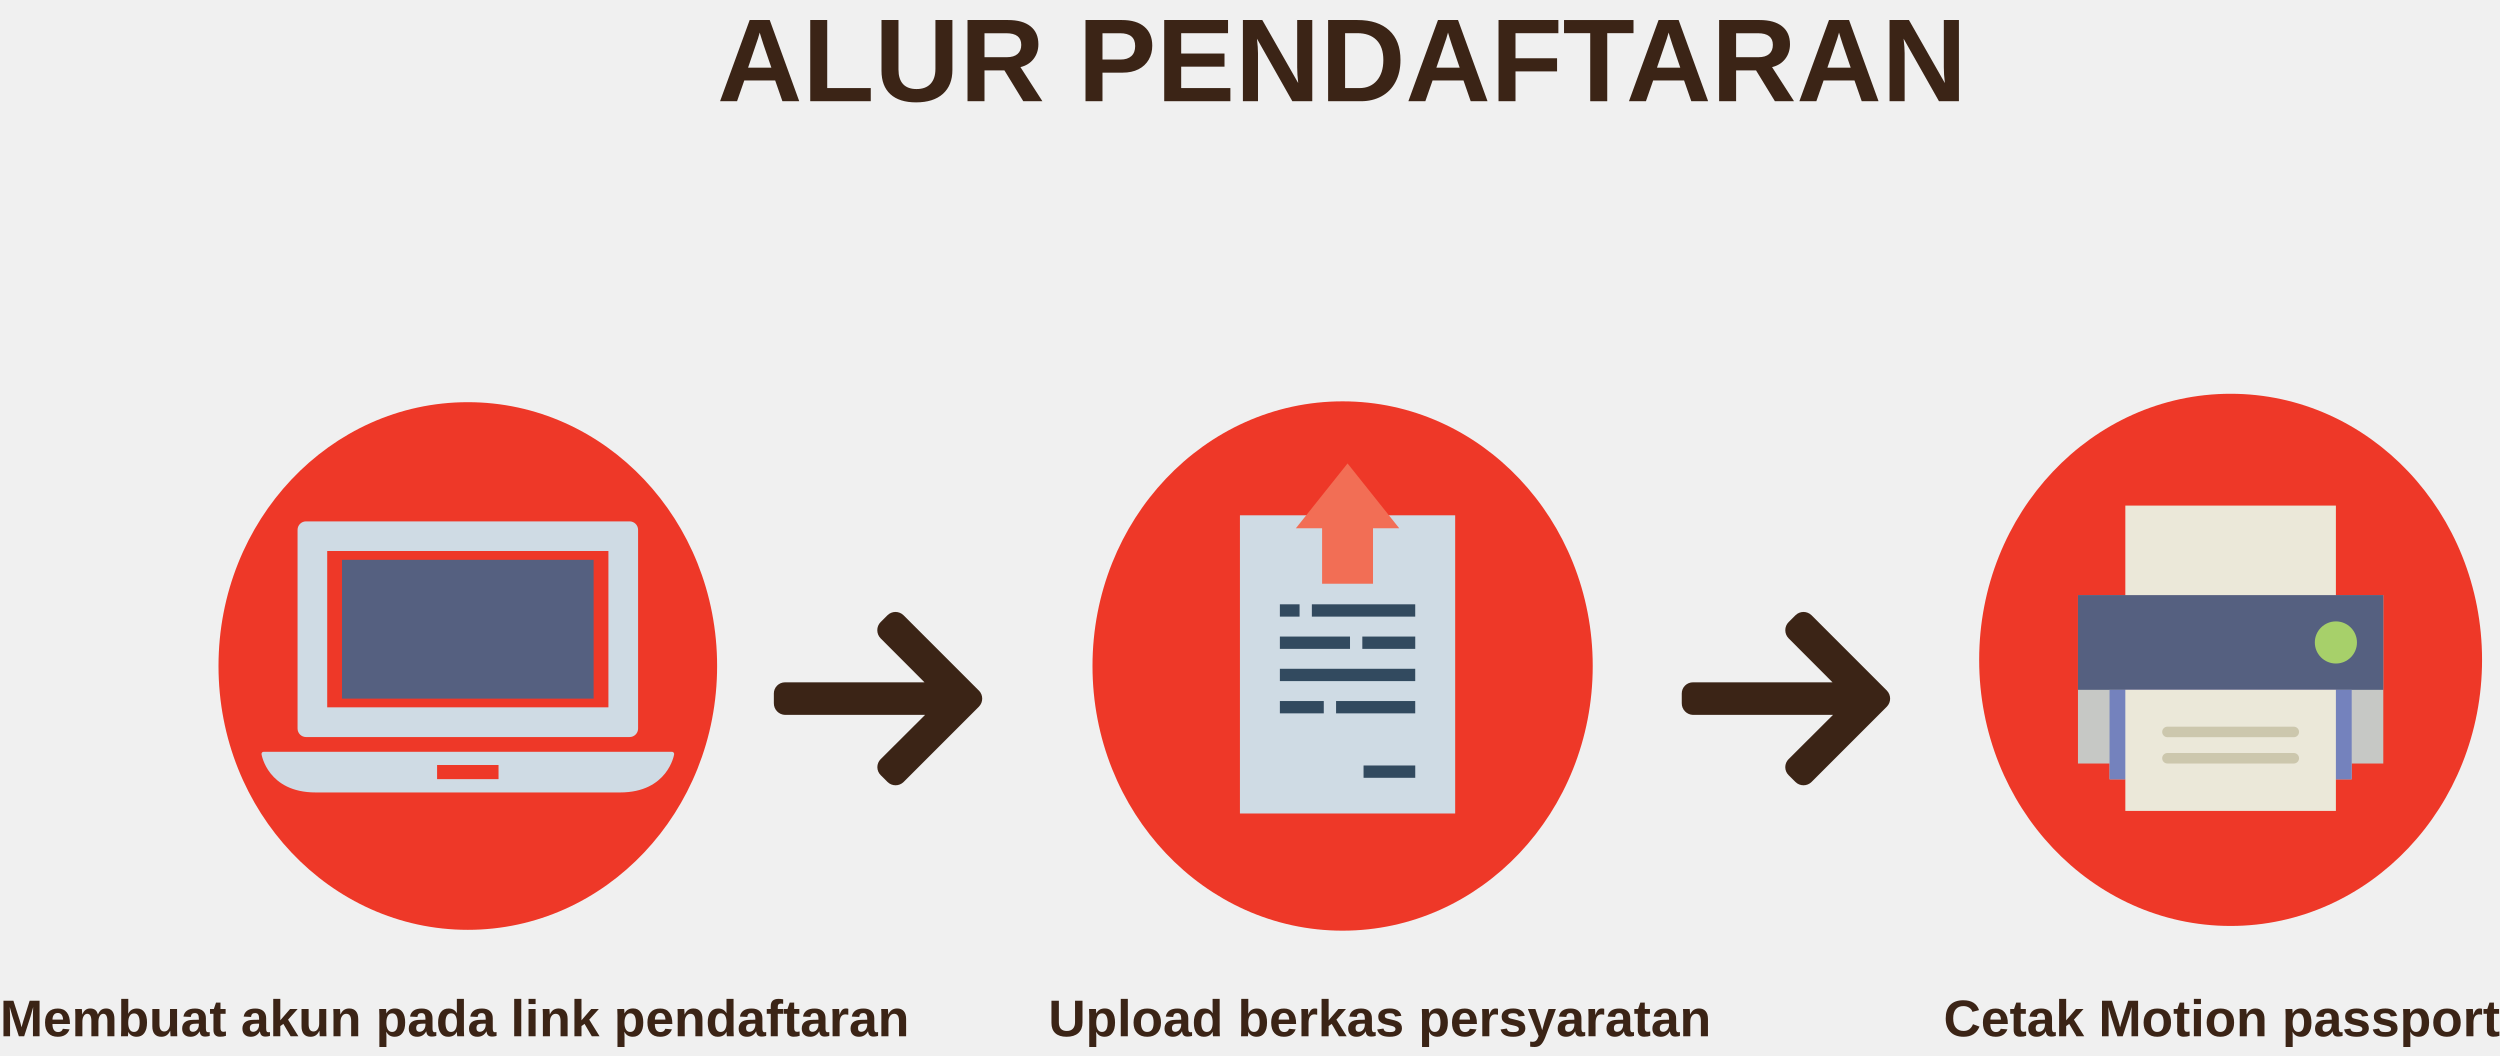
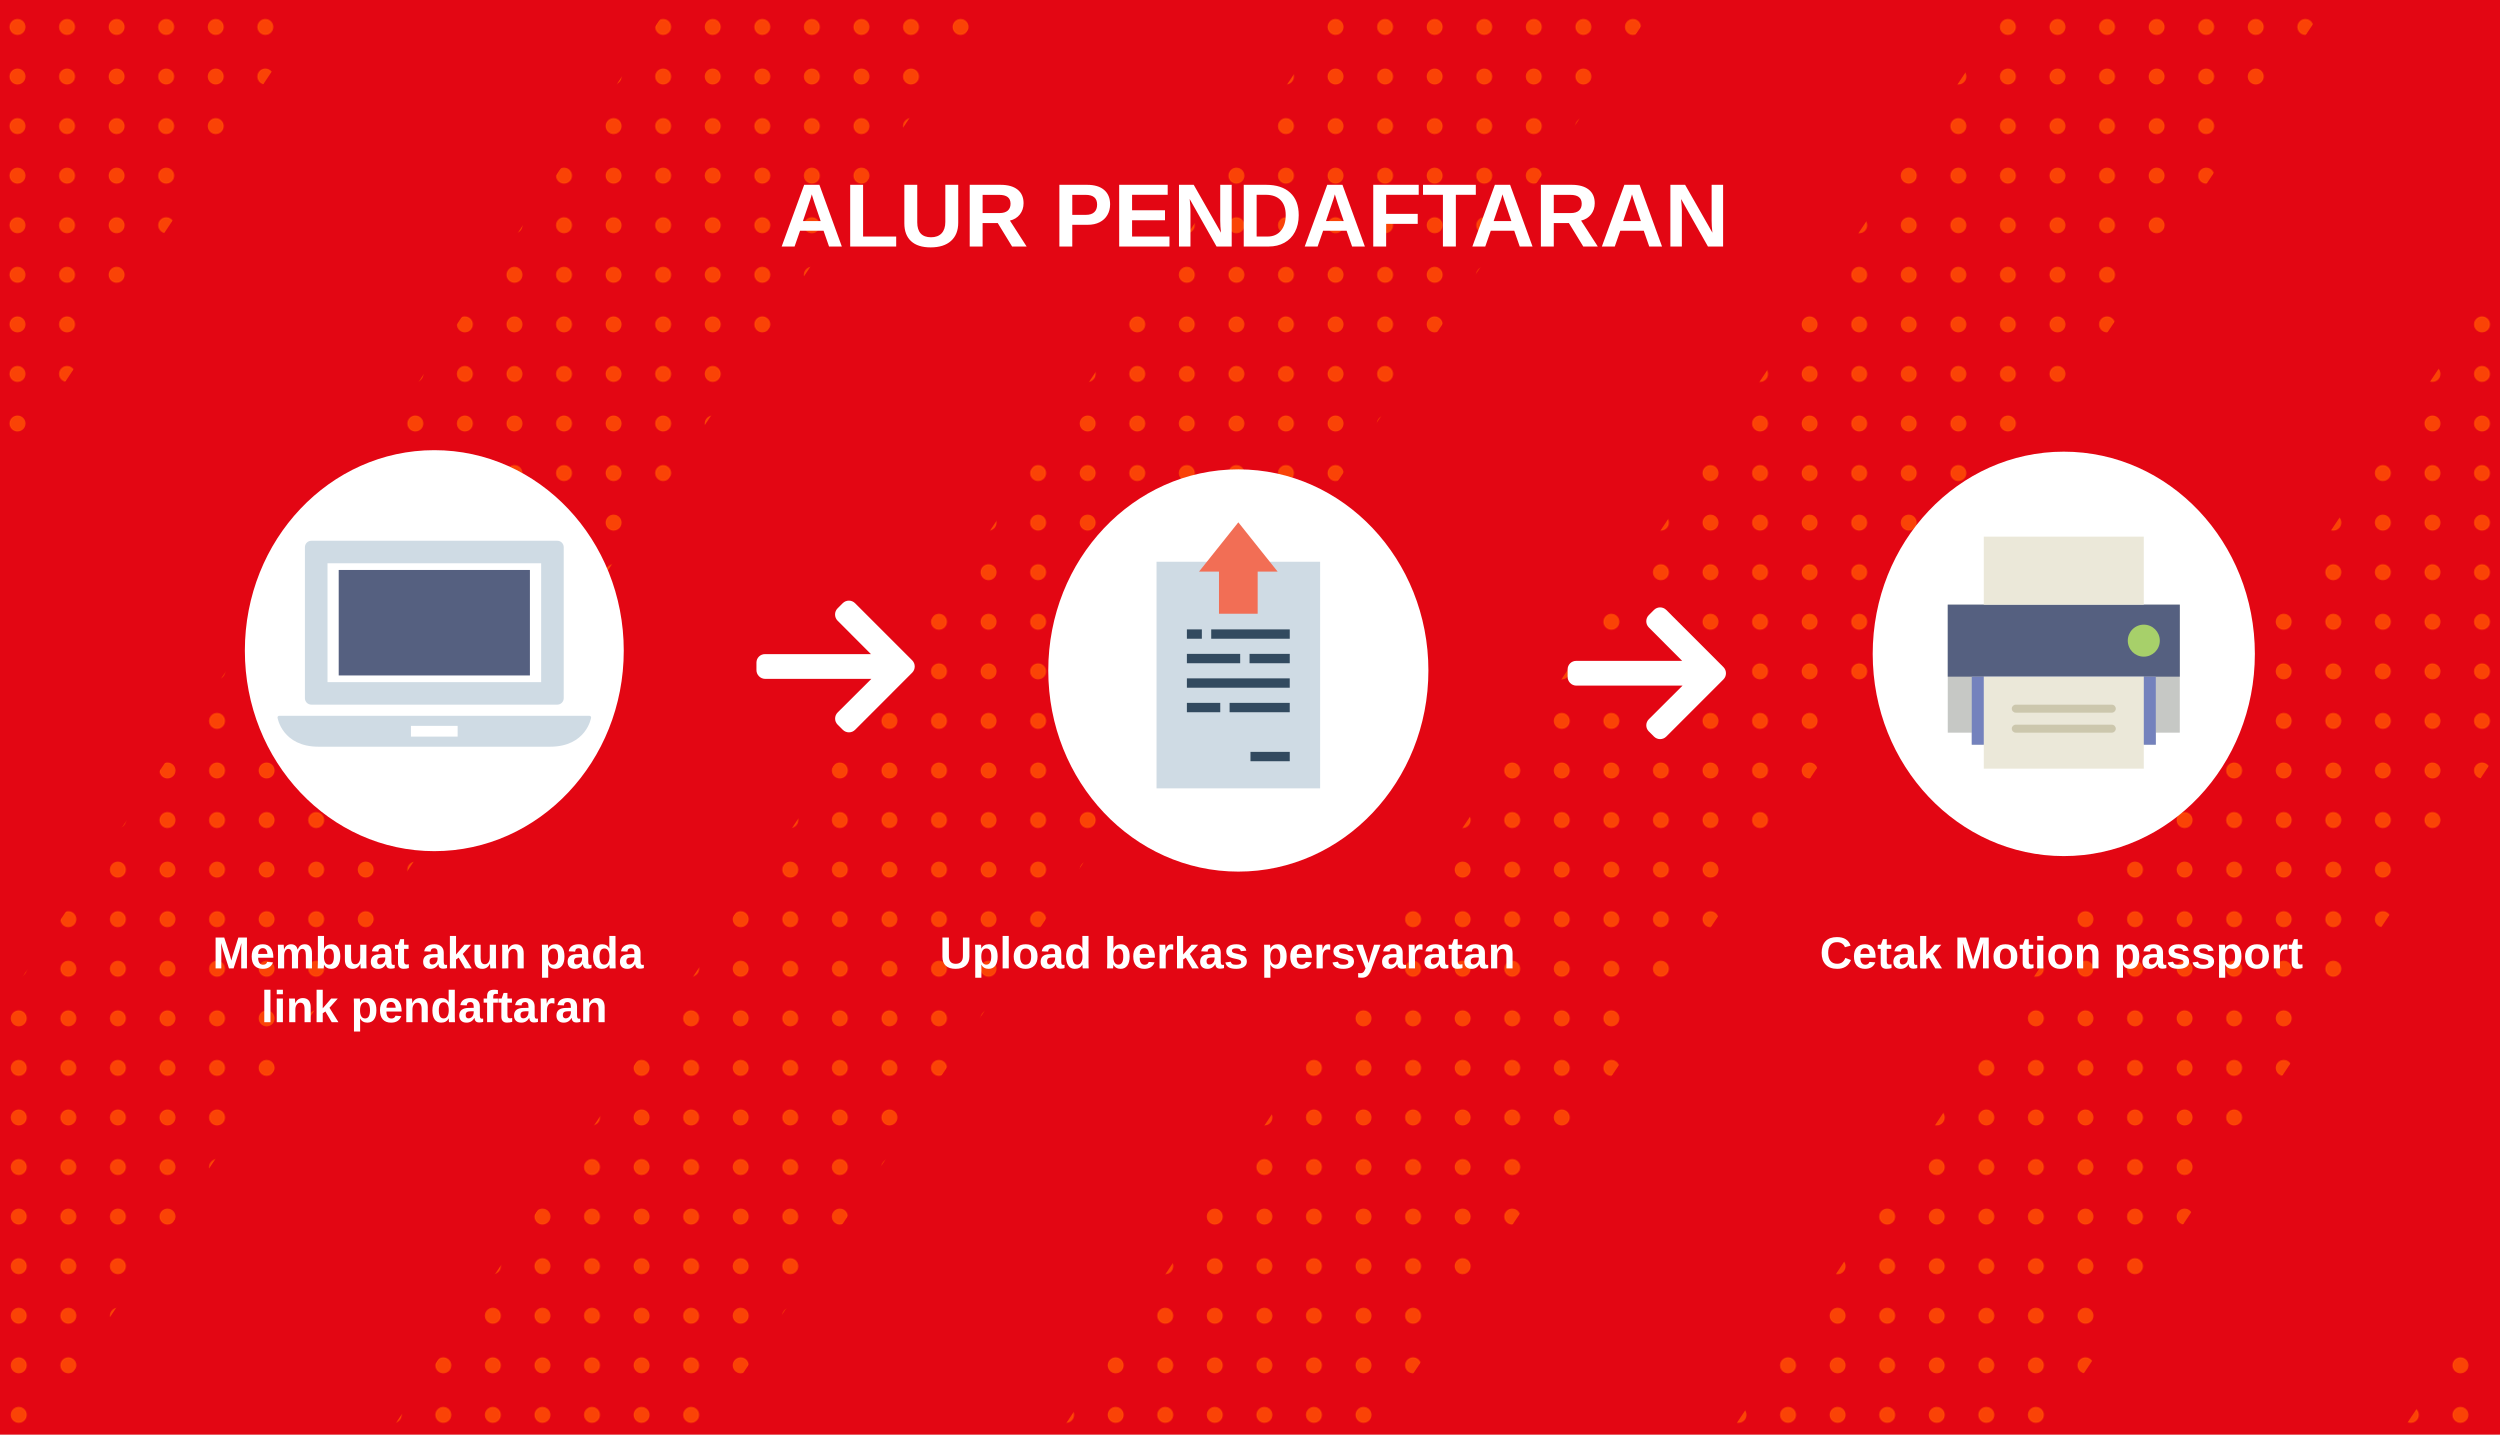
- <svg xmlns="http://www.w3.org/2000/svg" id="Layer_1" data-name="Layer 1" viewBox="0 0 1017.03 429.47">
+ <svg xmlns="http://www.w3.org/2000/svg" id="Layer_1" data-name="Layer 1" viewBox="0 0 1338.33 768">
  <defs>
-     <style>.cls-1{fill:#ee3828;}.cls-2{fill:#cfdbe4;}.cls-3{fill:#556080;}.cls-4{fill:#f26e55;}.cls-5{fill:#324a5f;}.cls-6{fill:#c6c8c5;}.cls-7{fill:#7482bd;}.cls-8{fill:#ebe8d9;}.cls-9{fill:#ccc7ad;}.cls-10{fill:#a7d06a;}.cls-11{font-size:21px;}.cls-11,.cls-12,.cls-13{fill:#3b2416;}.cls-11,.cls-13{font-family:Arial-BoldMT, Arial;font-weight:700;}.cls-13{font-size:48px;}.cls-14{letter-spacing:-0.07em;}</style>
+     <style>.cls-1{fill:none;}.cls-2{fill:#fa4306;}.cls-3{fill:#e30613;}.cls-4{fill:url(#New_Pattern_3);}.cls-5{fill:url(#New_Pattern_3-3);}.cls-6{fill:url(#New_Pattern_3-5);}.cls-7{fill:url(#New_Pattern_3-7);}.cls-8{fill:url(#New_Pattern_3-9);}.cls-9{fill:url(#New_Pattern_3-13);}.cls-10,.cls-20,.cls-21{fill:#fff;}.cls-11{fill:#cfdbe4;}.cls-12{fill:#556080;}.cls-13{fill:#f26e55;}.cls-14{fill:#324a5f;}.cls-15{fill:#c6c8c5;}.cls-16{fill:#7482bd;}.cls-17{fill:#ebe8d9;}.cls-18{fill:#ccc7ad;}.cls-19{fill:#a7d06a;}.cls-20{font-size:24px;}.cls-20,.cls-21{font-family:Arial-BoldMT, Arial;font-weight:700;}.cls-21{font-size:48px;}.cls-22{letter-spacing:-0.07em;}</style>
+     <pattern id="New_Pattern_3" data-name="New Pattern 3" width="22.68" height="22.68" patternTransform="translate(-321.87 -449.94) scale(1.17)" patternUnits="userSpaceOnUse" viewBox="0 0 22.68 22.68">
+       <rect class="cls-1" width="22.68" height="22.68" />
+       <circle class="cls-2" cx="10.94" cy="11.34" r="3.66" />
+     </pattern>
+     <pattern id="New_Pattern_3-3" data-name="New Pattern 3" width="22.68" height="22.68" patternTransform="translate(-294.64 -449.94) scale(1.17)" patternUnits="userSpaceOnUse" viewBox="0 0 22.68 22.68">
+       <rect class="cls-1" width="22.68" height="22.68" />
+       <circle class="cls-2" cx="10.94" cy="11.34" r="3.66" />
+     </pattern>
+     <pattern id="New_Pattern_3-5" data-name="New Pattern 3" width="22.68" height="22.68" patternTransform="translate(-279.66 -449.94) scale(1.17)" patternUnits="userSpaceOnUse" viewBox="0 0 22.68 22.68">
+       <rect class="cls-1" width="22.68" height="22.68" />
+       <circle class="cls-2" cx="10.94" cy="11.34" r="3.66" />
+     </pattern>
+     <pattern id="New_Pattern_3-7" data-name="New Pattern 3" width="22.68" height="22.68" patternTransform="translate(-264.68 -449.94) scale(1.17)" patternUnits="userSpaceOnUse" viewBox="0 0 22.68 22.68">
+       <rect class="cls-1" width="22.68" height="22.68" />
+       <circle class="cls-2" cx="10.94" cy="11.34" r="3.66" />
+     </pattern>
+     <pattern id="New_Pattern_3-9" data-name="New Pattern 3" width="22.68" height="22.68" patternTransform="translate(-249.7 -449.94) scale(1.17)" patternUnits="userSpaceOnUse" viewBox="0 0 22.68 22.68">
+       <rect class="cls-1" width="22.68" height="22.68" />
+       <circle class="cls-2" cx="10.94" cy="11.34" r="3.66" />
+     </pattern>
+     <pattern id="New_Pattern_3-13" data-name="New Pattern 3" width="22.68" height="22.68" patternTransform="translate(-234.72 -449.94) scale(1.17)" patternUnits="userSpaceOnUse" viewBox="0 0 22.68 22.68">
+       <rect class="cls-1" width="22.68" height="22.68" />
+       <circle class="cls-2" cx="10.94" cy="11.34" r="3.66" />
+     </pattern>
  </defs>
-   <ellipse class="cls-1" cx="190.31" cy="270.94" rx="101.42" ry="107.33" />
-   <path class="cls-2" d="M397.22,393a.85.85,0,0,0-.64-.3H230.43a.85.85,0,0,0-.84,1c0,.16,2.53,15.54,22,15.54H375.44c19.45,0,22-15.38,22-15.54A.86.86,0,0,0,397.22,393ZM326,403.81H301v-5.75h25Z" transform="translate(-123.19 -86.86)" />
-   <path class="cls-2" d="M247.69,386.7H379.32a3.45,3.45,0,0,0,3.45-3.45V302.41a3.45,3.45,0,0,0-3.45-3.45H247.69a3.45,3.45,0,0,0-3.45,3.45v80.85A3.45,3.45,0,0,0,247.69,386.7ZM256.3,311H370.7v63.61H256.3Z" transform="translate(-123.19 -86.86)" />
-   <rect class="cls-3" x="139.13" y="227.74" width="102.36" height="56.47" />
-   <ellipse class="cls-1" cx="546.19" cy="270.94" rx="101.75" ry="107.67" />
-   <polygon class="cls-2" points="572.61 209.63 591.98 209.63 591.98 330.94 504.42 330.94 504.42 209.63 523.79 209.63 572.61 209.63" />
-   <polygon class="cls-4" points="548.2 188.53 527.17 214.91 537.84 214.91 537.84 237.47 558.56 237.47 558.56 214.91 569.23 214.91 548.2 188.53" />
-   <rect class="cls-5" x="520.67" y="245.84" width="8.01" height="5.01" />
-   <rect class="cls-5" x="533.68" y="245.84" width="42.05" height="5.01" />
-   <rect class="cls-5" x="520.67" y="258.96" width="28.53" height="5.01" />
-   <rect class="cls-5" x="554.21" y="258.96" width="21.53" height="5.01" />
-   <rect class="cls-5" x="520.67" y="272.07" width="55.06" height="5.01" />
-   <rect class="cls-5" x="520.67" y="285.19" width="17.86" height="5.01" />
-   <rect class="cls-5" x="543.53" y="285.19" width="32.2" height="5.01" />
-   <rect class="cls-5" x="554.71" y="311.41" width="21.03" height="5.01" />
-   <ellipse class="cls-1" cx="907.44" cy="268.44" rx="102.29" ry="108.25" />
-   <polygon class="cls-6" points="950.27 280.63 950.27 317.04 956.7 317.04 956.7 310.61 969.55 310.61 969.55 242.08 845.34 242.08 845.34 310.61 858.19 310.61 858.19 317.04 864.61 317.04 864.61 280.63 950.27 280.63" />
-   <polygon class="cls-3" points="969.55 280.63 969.55 242.08 845.34 242.08 845.34 280.63 864.61 280.63 950.27 280.63 969.55 280.63" />
-   <rect class="cls-7" x="858.19" y="280.63" width="98.51" height="36.41" />
-   <polygon class="cls-8" points="950.27 205.68 950.27 220.67 950.27 242.08 864.61 242.08 864.61 205.68 950.27 205.68" />
-   <polyline class="cls-8" points="950.27 280.63 950.27 329.89 864.61 329.89 864.61 280.63" />
-   <path class="cls-9" d="M1056.33,386.76h-51.4a2.14,2.14,0,1,1,0-4.28h51.4a2.14,2.14,0,1,1,0,4.28Z" transform="translate(-123.19 -86.86)" />
-   <path class="cls-9" d="M1056.33,397.47h-51.4a2.14,2.14,0,1,1,0-4.28h51.4a2.14,2.14,0,1,1,0,4.28Z" transform="translate(-123.19 -86.86)" />
-   <circle class="cls-10" cx="950.27" cy="261.36" r="8.57" />
-   <text class="cls-11" transform="translate(0 421.57)">Membuat akun pada link pendaftaran</text>
-   <text class="cls-11" transform="translate(426.48 421.57)">Upload berkas persyaratan</text>
-   <text class="cls-11" transform="translate(790.68 421.57)">Cetak Motion passport</text>
-   <path class="cls-12" d="M521.38,367.77l-30.61-30.61a4.65,4.65,0,0,0-6.56,0l-2.78,2.78a4.61,4.61,0,0,0-1.35,3.28,4.7,4.7,0,0,0,1.35,3.32l17.86,17.9H442.55A4.53,4.53,0,0,0,438,369v3.93a4.7,4.7,0,0,0,4.58,4.76h56.94l-18.06,18a4.59,4.59,0,0,0,0,6.51l2.78,2.77a4.65,4.65,0,0,0,6.56,0l30.61-30.61a4.68,4.68,0,0,0,0-6.59Z" transform="translate(-123.19 -86.86)" />
-   <path class="cls-12" d="M890.77,367.77l-30.61-30.61a4.65,4.65,0,0,0-6.56,0l-2.78,2.78a4.61,4.61,0,0,0-1.35,3.28,4.7,4.7,0,0,0,1.35,3.32l17.86,17.9H811.93a4.53,4.53,0,0,0-4.58,4.56v3.93a4.7,4.7,0,0,0,4.58,4.76h56.94l-18.06,18a4.59,4.59,0,0,0,0,6.51l2.78,2.77a4.65,4.65,0,0,0,6.56,0l30.61-30.61a4.68,4.68,0,0,0,0-6.59Z" transform="translate(-123.19 -86.86)" />
-   <text class="cls-13" transform="translate(291.73 41.18)">ALUR PENDAF<tspan class="cls-14" x="343.99" y="0">T</tspan>
+   <rect class="cls-3" width="1338.33" height="768" />
+   <polygon class="cls-4" points="0.24 7.46 0.24 256.47 166.01 7.46 0.24 7.46" />
+   <polygon class="cls-5" points="353.85 9.52 0 541.03 0 763.22 20.13 763.22 522.68 9.52 353.85 9.52" />
+   <polygon class="cls-6" points="712.76 9.52 210.52 763.92 358.9 763.22 379.04 763.22 881.58 9.52 712.76 9.52" />
+   <polygon class="cls-7" points="1071.66 9.52 569.42 763.92 717.81 763.22 737.94 763.22 1240.49 9.52 1071.66 9.52" />
+   <polygon class="cls-8" points="928.33 763.92 1076.71 763.22 928.79 763.22 928.33 763.92" />
+   <polygon class="cls-3" points="1338.33 148.07 928.79 763.22 1076.71 763.22 1096.85 763.22 1338.33 401.05 1338.33 148.07" />
+   <polygon class="cls-8" points="1338.33 148.07 928.79 763.22 1076.71 763.22 1096.85 763.22 1338.33 401.05 1338.33 148.07" />
+   <polygon class="cls-3" points="1338.33 687.16 1287.7 763.22 1338.33 763.22 1338.33 687.16" />
+   <polygon class="cls-9" points="1338.33 687.16 1287.7 763.22 1338.33 763.22 1338.33 687.16" />
+   <ellipse class="cls-10" cx="232.5" cy="348.32" rx="101.42" ry="107.33" />
+   <path class="cls-11" d="M313.88,383.5a.85.85,0,0,0-.64-.3H147.09a.85.85,0,0,0-.84,1c0,.16,2.53,15.54,22,15.54H292.1c19.45,0,22-15.38,22-15.54A.86.86,0,0,0,313.88,383.5Zm-71.22,10.83h-25v-5.75h25Z" transform="translate(2.33)" />
+   <path class="cls-11" d="M164.35,377.22H296a3.45,3.45,0,0,0,3.45-3.45V292.93a3.45,3.45,0,0,0-3.45-3.45H164.35a3.45,3.45,0,0,0-3.45,3.45v80.85A3.45,3.45,0,0,0,164.35,377.22ZM173,301.55H287.36v63.61H173Z" transform="translate(2.33)" />
+   <rect class="cls-12" x="181.32" y="305.12" width="102.36" height="56.47" />
+   <ellipse class="cls-10" cx="662.92" cy="358.93" rx="101.75" ry="107.67" />
+   <polygon class="cls-11" points="687.32 300.72 706.7 300.72 706.7 422.03 619.13 422.03 619.13 300.72 638.5 300.72 687.32 300.72" />
+   <polygon class="cls-13" points="662.92 279.62 641.88 305.99 652.56 305.99 652.56 328.55 673.27 328.55 673.27 305.99 683.95 305.99 662.92 279.62" />
+   <rect class="cls-14" x="635.38" y="336.93" width="8.01" height="5.01" />
+   <rect class="cls-14" x="648.4" y="336.93" width="42.05" height="5.01" />
+   <rect class="cls-14" x="635.38" y="350.04" width="28.53" height="5.01" />
+   <rect class="cls-14" x="668.92" y="350.04" width="21.53" height="5.01" />
+   <rect class="cls-14" x="635.38" y="363.15" width="55.06" height="5.01" />
+   <rect class="cls-14" x="635.38" y="376.27" width="17.86" height="5.01" />
+   <rect class="cls-14" x="658.24" y="376.27" width="32.2" height="5.01" />
+   <rect class="cls-14" x="669.42" y="402.5" width="21.03" height="5.01" />
+   <ellipse class="cls-10" cx="1104.81" cy="350.04" rx="102.29" ry="108.25" />
+   <polygon class="cls-15" points="1147.64 362.24 1147.64 398.64 1154.07 398.64 1154.07 392.22 1166.91 392.22 1166.91 323.69 1042.7 323.69 1042.7 392.22 1055.55 392.22 1055.55 398.64 1061.98 398.64 1061.98 362.24 1147.64 362.24" />
+   <polygon class="cls-12" points="1166.91 362.24 1166.91 323.69 1042.7 323.69 1042.7 362.24 1061.98 362.24 1147.64 362.24 1166.91 362.24" />
+   <rect class="cls-16" x="1055.55" y="362.24" width="98.51" height="36.41" />
+   <polygon class="cls-17" points="1147.64 287.28 1147.64 302.27 1147.64 323.69 1061.98 323.69 1061.98 287.28 1147.64 287.28" />
+   <polyline class="cls-17" points="1147.64 362.24 1147.64 411.49 1061.98 411.49 1061.98 362.24" />
+   <path class="cls-18" d="M1128.18,381.51h-51.4a2.14,2.14,0,1,1,0-4.28h51.4a2.14,2.14,0,1,1,0,4.28Z" transform="translate(2.33)" />
+   <path class="cls-18" d="M1128.18,392.22h-51.4a2.14,2.14,0,0,1,0-4.28h51.4a2.14,2.14,0,1,1,0,4.28Z" transform="translate(2.33)" />
+   <circle class="cls-19" cx="1147.64" cy="342.96" r="8.57" />
+   <text class="cls-20" transform="translate(113.81 518.42)">Membuat akun pada <tspan x="26" y="28.8">link pendaftaran</tspan>
+   </text>
+   <text class="cls-20" transform="translate(503.07 518.42)">Upload berkas persyaratan</text>
+   <text class="cls-20" transform="translate(974.21 518.42)">Cetak Motion passport</text>
+   <path class="cls-10" d="M486,353.5l-30.61-30.61a4.65,4.65,0,0,0-6.56,0l-2.78,2.78a4.61,4.61,0,0,0-1.35,3.28,4.7,4.7,0,0,0,1.35,3.32l17.86,17.9H407.2a4.53,4.53,0,0,0-4.58,4.56v3.93a4.7,4.7,0,0,0,4.58,4.76h56.94l-18.06,18a4.59,4.59,0,0,0,0,6.51l2.78,2.77a4.65,4.65,0,0,0,6.56,0L486,360.09a4.68,4.68,0,0,0,0-6.59Z" transform="translate(2.33)" />
+   <path class="cls-10" d="M920.28,357.12l-30.61-30.61a4.65,4.65,0,0,0-6.56,0l-2.78,2.78a4.61,4.61,0,0,0-1.35,3.28,4.7,4.7,0,0,0,1.35,3.32l17.86,17.9H841.45a4.53,4.53,0,0,0-4.58,4.56v3.93a4.7,4.7,0,0,0,4.58,4.76h56.94l-18.06,18a4.59,4.59,0,0,0,0,6.51l2.78,2.77a4.65,4.65,0,0,0,6.56,0l30.61-30.61a4.68,4.68,0,0,0,0-6.59Z" transform="translate(2.33)" />
+   <text class="cls-21" transform="translate(417.25 131.97)">ALUR PENDAF<tspan class="cls-22" x="343.99" y="0">T</tspan>
    <tspan x="369.75" y="0">ARAN</tspan>
  </text>
</svg>
